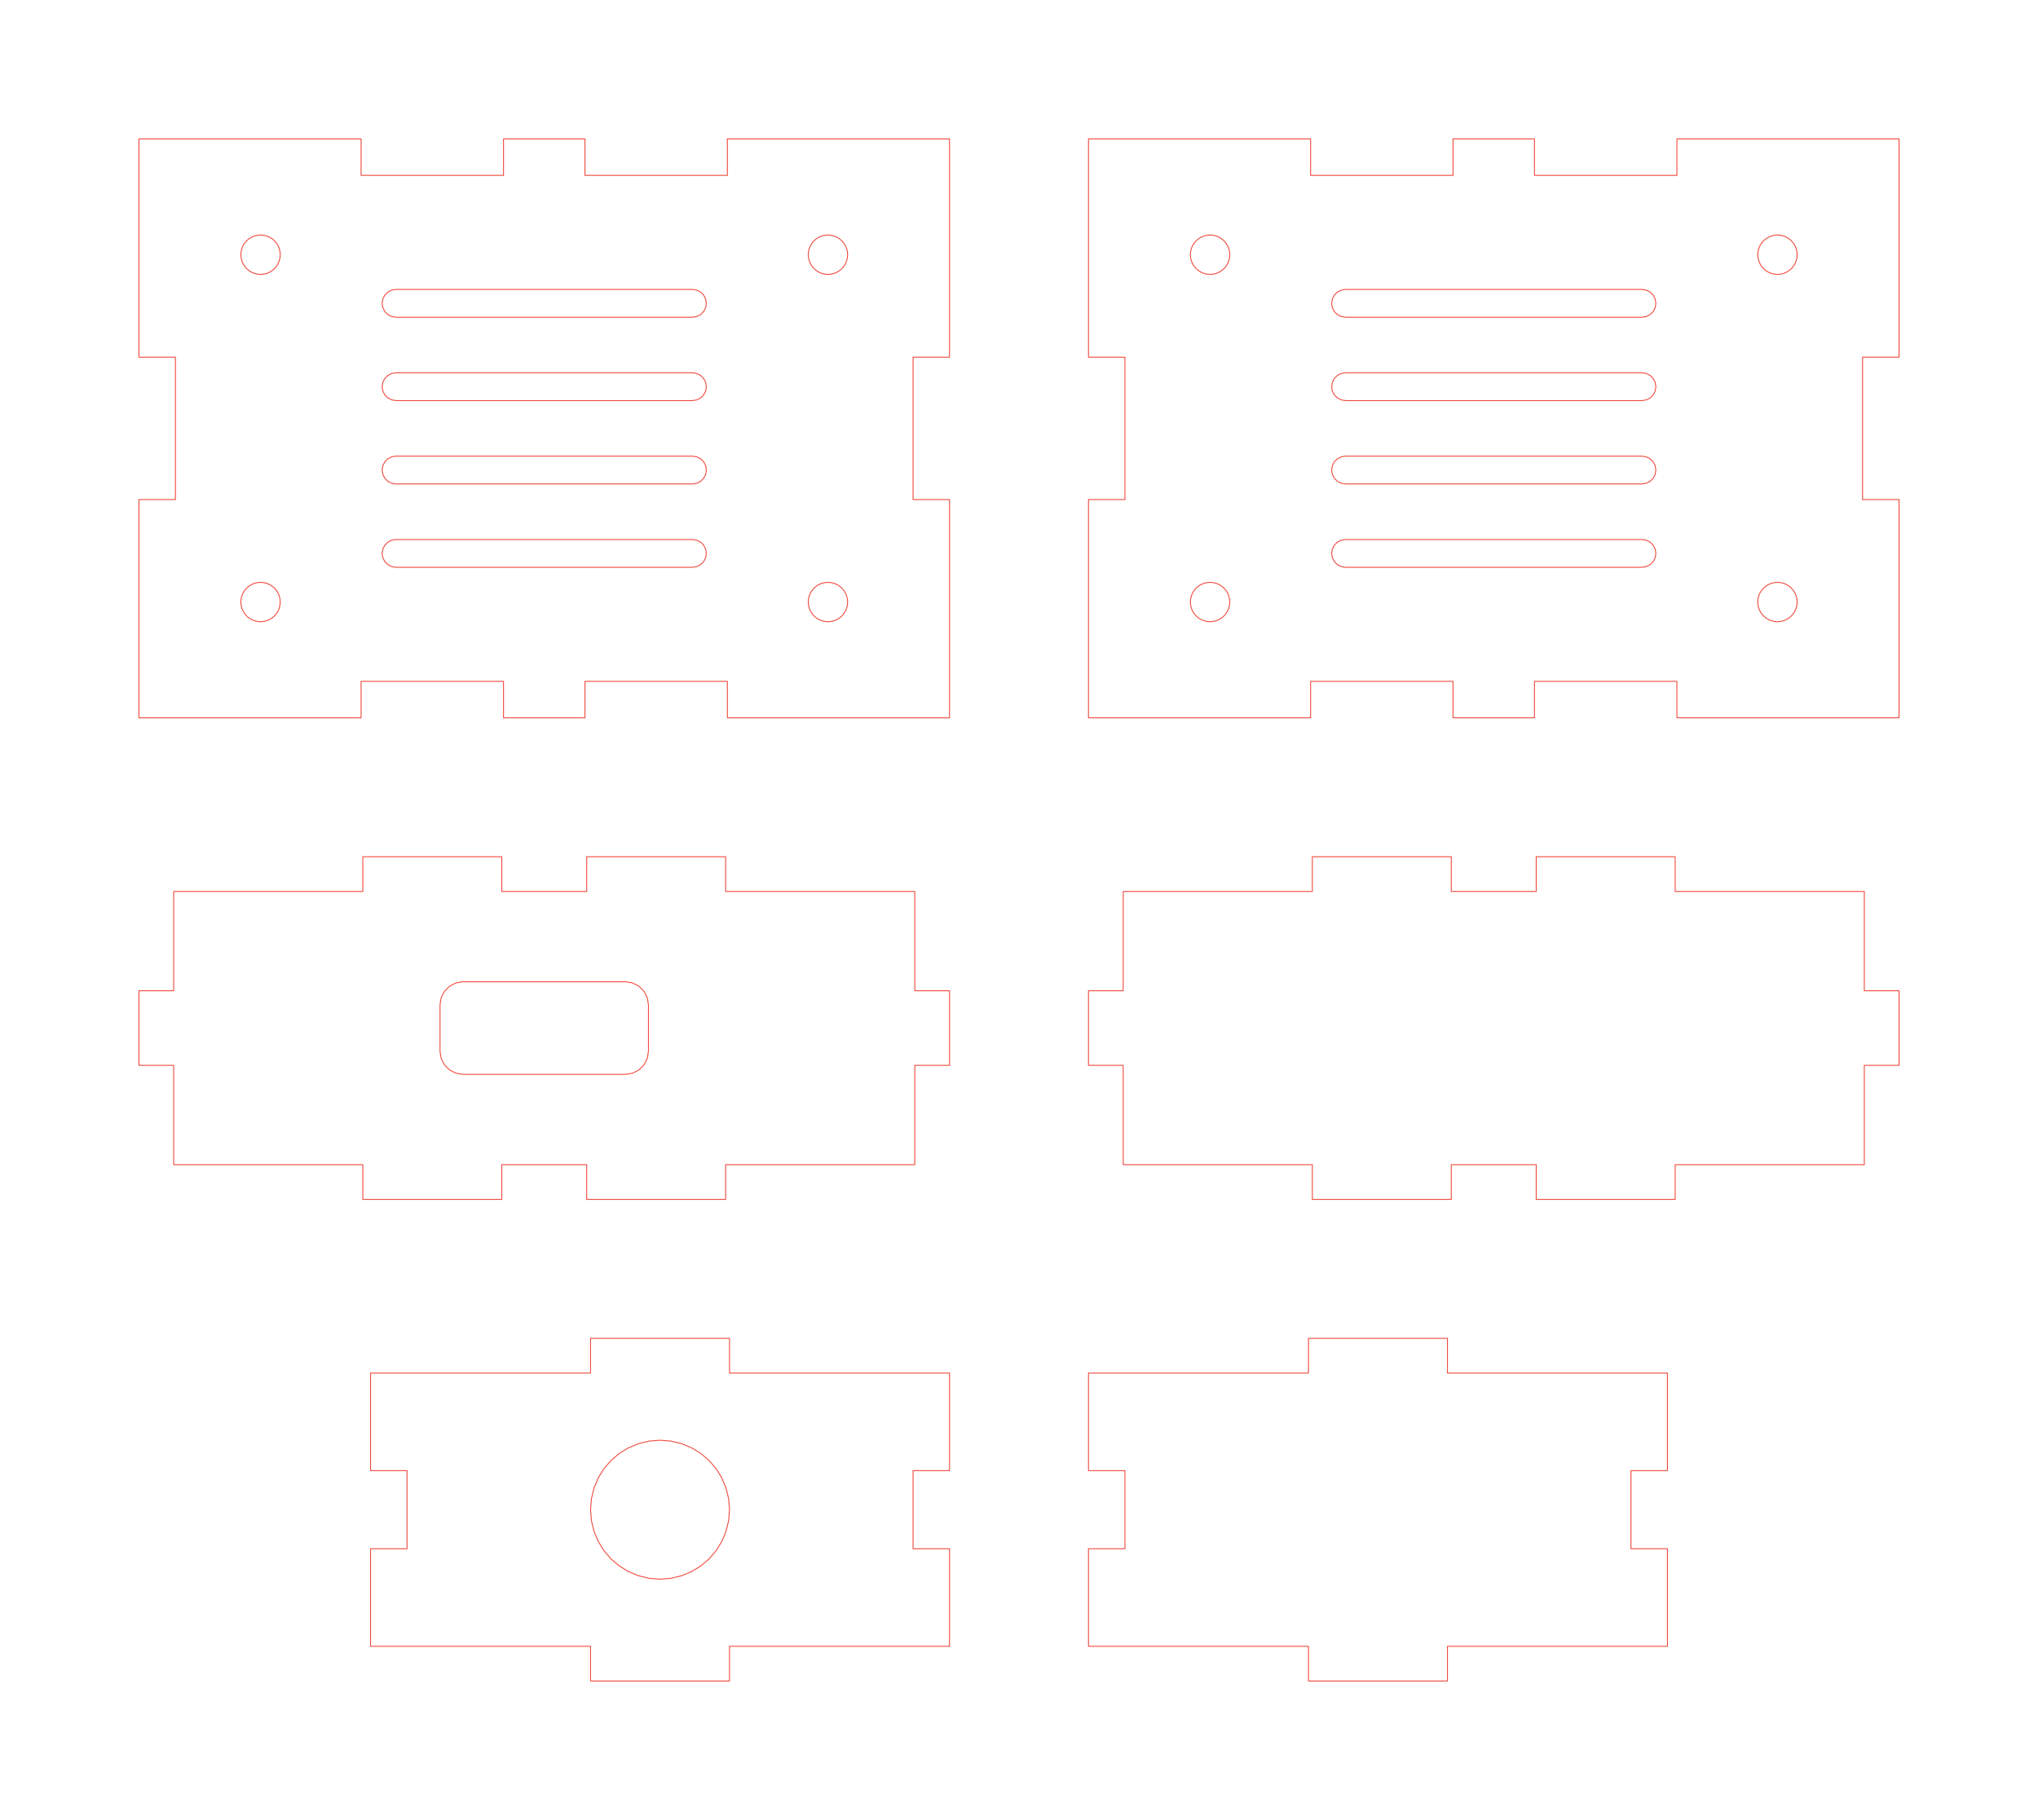
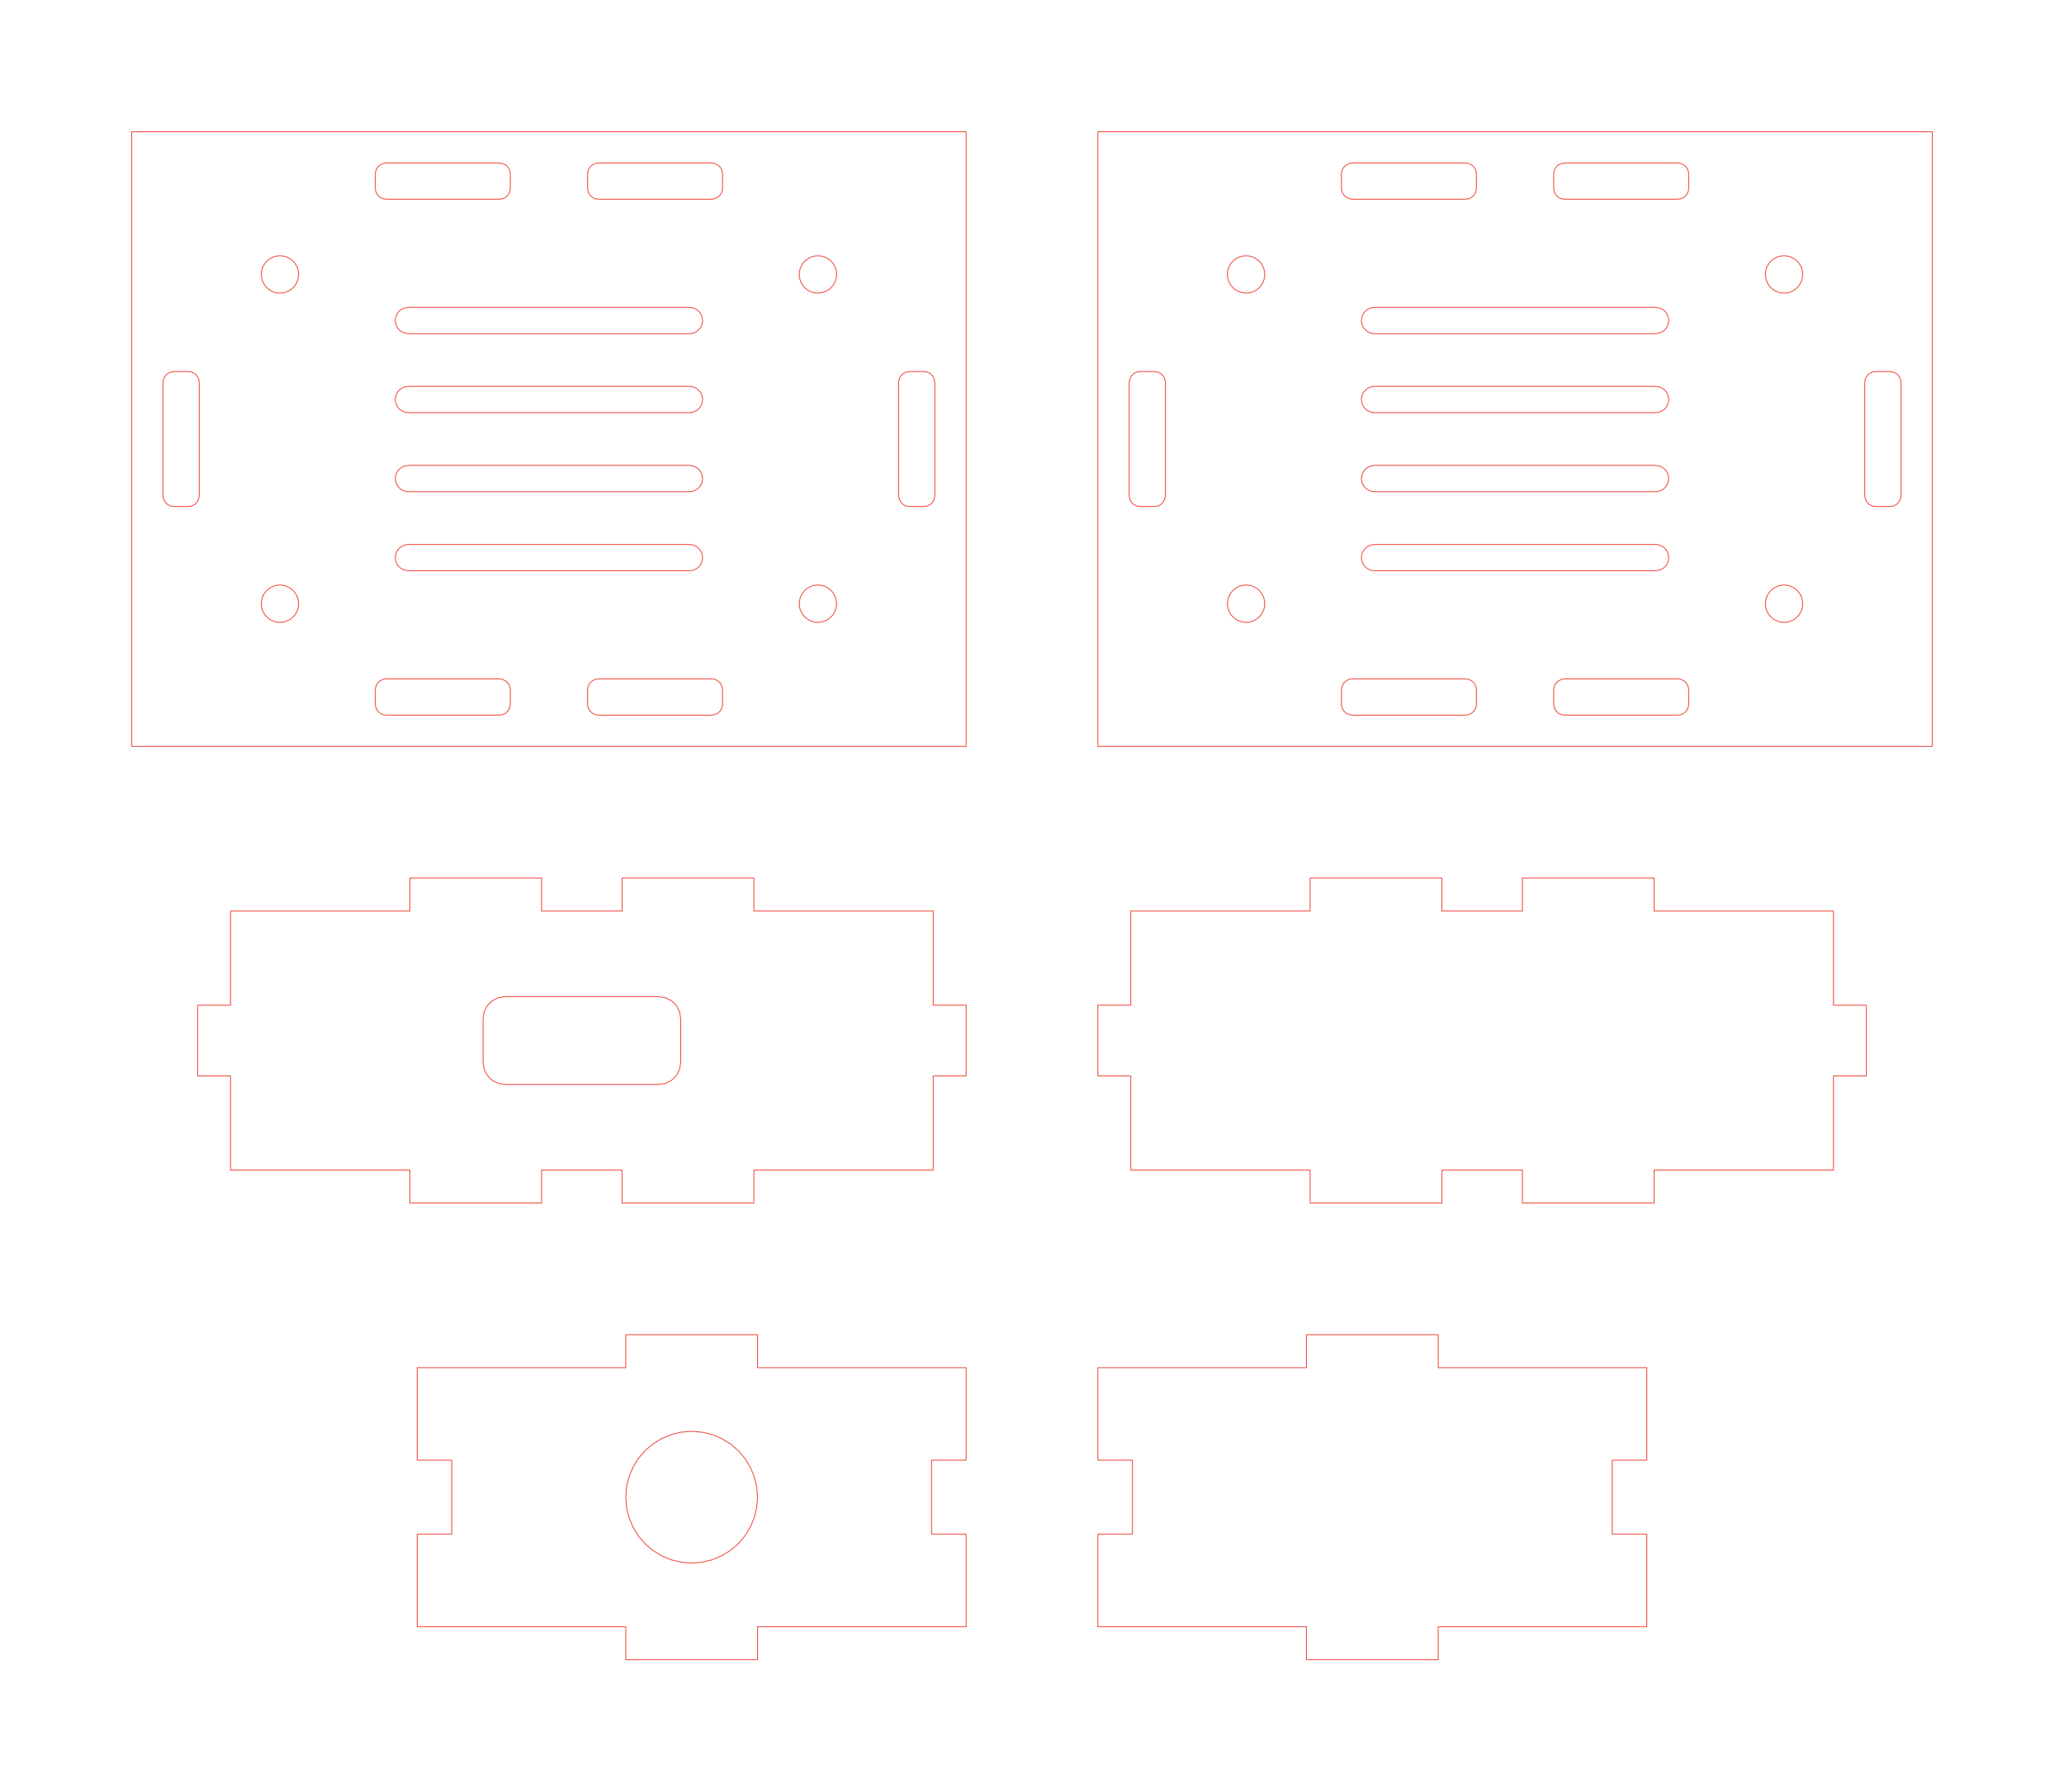
- <svg xmlns="http://www.w3.org/2000/svg" width="176mm" height="157.2mm" viewBox="0 0 176 157.2">
+ <svg xmlns="http://www.w3.org/2000/svg" width="188mm" height="163.2mm" viewBox="0 0 188 163.2">
  <g fill="none" fill-rule="evenodd" stroke="#ef4b3f" stroke-width="0.08" stroke-linejoin="round" stroke-linecap="round">
    <g id="bottom" data-panel="bottom" data-label="底板">
-       <path d="M 12 12 L 31.183 12 L 31.183 15.15 L 43.483 15.15 L 43.483 12 L 50.517 12 L 50.517 15.15 L 62.817 15.15 L 62.817 12 L 82 12 L 82 30.85 L 78.85 30.85 L 78.85 43.15 L 82 43.15 L 82 62 L 62.817 62 L 62.817 58.85 L 50.517 58.85 L 50.517 62 L 43.483 62 L 43.483 58.85 L 31.183 58.85 L 31.183 62 L 12 62 L 12 43.15 L 15.15 43.15 L 15.15 30.85 L 12 30.85 Z M 24.2 22 L 24.179 22.266 L 24.117 22.525 L 24.015 22.772 L 23.875 22.999 L 23.702 23.202 L 23.499 23.375 L 23.272 23.515 L 23.025 23.617 L 22.766 23.679 L 22.5 23.7 L 22.234 23.679 L 21.975 23.617 L 21.728 23.515 L 21.501 23.375 L 21.298 23.202 L 21.125 22.999 L 20.985 22.772 L 20.883 22.525 L 20.821 22.266 L 20.8 22 L 20.821 21.734 L 20.883 21.475 L 20.985 21.228 L 21.125 21.001 L 21.298 20.798 L 21.501 20.625 L 21.728 20.485 L 21.975 20.383 L 22.234 20.321 L 22.5 20.3 L 22.766 20.321 L 23.025 20.383 L 23.272 20.485 L 23.499 20.625 L 23.702 20.798 L 23.875 21.001 L 24.015 21.228 L 24.117 21.475 L 24.179 21.734 Z M 73.2 22 L 73.179 22.266 L 73.117 22.525 L 73.015 22.772 L 72.875 22.999 L 72.702 23.202 L 72.499 23.375 L 72.272 23.515 L 72.025 23.617 L 71.766 23.679 L 71.5 23.7 L 71.234 23.679 L 70.975 23.617 L 70.728 23.515 L 70.501 23.375 L 70.298 23.202 L 70.125 22.999 L 69.985 22.772 L 69.883 22.525 L 69.821 22.266 L 69.8 22 L 69.821 21.734 L 69.883 21.475 L 69.985 21.228 L 70.125 21.001 L 70.298 20.798 L 70.501 20.625 L 70.728 20.485 L 70.975 20.383 L 71.234 20.321 L 71.5 20.3 L 71.766 20.321 L 72.025 20.383 L 72.272 20.485 L 72.499 20.625 L 72.702 20.798 L 72.875 21.001 L 73.015 21.228 L 73.117 21.475 L 73.179 21.734 Z M 73.2 52 L 73.179 52.266 L 73.117 52.525 L 73.015 52.772 L 72.875 52.999 L 72.702 53.202 L 72.499 53.375 L 72.272 53.515 L 72.025 53.617 L 71.766 53.679 L 71.5 53.7 L 71.234 53.679 L 70.975 53.617 L 70.728 53.515 L 70.501 53.375 L 70.298 53.202 L 70.125 52.999 L 69.985 52.772 L 69.883 52.525 L 69.821 52.266 L 69.8 52 L 69.821 51.734 L 69.883 51.475 L 69.985 51.228 L 70.125 51.001 L 70.298 50.798 L 70.501 50.625 L 70.728 50.485 L 70.975 50.383 L 71.234 50.321 L 71.5 50.3 L 71.766 50.321 L 72.025 50.383 L 72.272 50.485 L 72.499 50.625 L 72.702 50.798 L 72.875 51.001 L 73.015 51.228 L 73.117 51.475 L 73.179 51.734 Z M 24.2 52 L 24.179 52.266 L 24.117 52.525 L 24.015 52.772 L 23.875 52.999 L 23.702 53.202 L 23.499 53.375 L 23.272 53.515 L 23.025 53.617 L 22.766 53.679 L 22.5 53.7 L 22.234 53.679 L 21.975 53.617 L 21.728 53.515 L 21.501 53.375 L 21.298 53.202 L 21.125 52.999 L 20.985 52.772 L 20.883 52.525 L 20.821 52.266 L 20.8 52 L 20.821 51.734 L 20.883 51.475 L 20.985 51.228 L 21.125 51.001 L 21.298 50.798 L 21.501 50.625 L 21.728 50.485 L 21.975 50.383 L 22.234 50.321 L 22.5 50.3 L 22.766 50.321 L 23.025 50.383 L 23.272 50.485 L 23.499 50.625 L 23.702 50.798 L 23.875 51.001 L 24.015 51.228 L 24.117 51.475 L 24.179 51.734 Z M 34.2 25 L 59.8 25 L 60.171 25.059 L 60.505 25.229 L 60.771 25.495 L 60.941 25.829 L 61 26.2 L 60.941 26.571 L 60.771 26.905 L 60.505 27.171 L 60.171 27.341 L 59.8 27.4 L 34.2 27.4 L 33.829 27.341 L 33.495 27.171 L 33.229 26.905 L 33.059 26.571 L 33 26.2 L 33.059 25.829 L 33.229 25.495 L 33.495 25.229 L 33.829 25.059 Z M 34.2 32.2 L 59.8 32.2 L 60.171 32.259 L 60.505 32.429 L 60.771 32.695 L 60.941 33.029 L 61 33.4 L 60.941 33.771 L 60.771 34.105 L 60.505 34.371 L 60.171 34.541 L 59.8 34.6 L 34.2 34.6 L 33.829 34.541 L 33.495 34.371 L 33.229 34.105 L 33.059 33.771 L 33 33.4 L 33.059 33.029 L 33.229 32.695 L 33.495 32.429 L 33.829 32.259 Z M 34.2 39.4 L 59.8 39.4 L 60.171 39.459 L 60.505 39.629 L 60.771 39.895 L 60.941 40.229 L 61 40.6 L 60.941 40.971 L 60.771 41.305 L 60.505 41.571 L 60.171 41.741 L 59.8 41.8 L 34.2 41.8 L 33.829 41.741 L 33.495 41.571 L 33.229 41.305 L 33.059 40.971 L 33 40.6 L 33.059 40.229 L 33.229 39.895 L 33.495 39.629 L 33.829 39.459 Z M 34.2 46.6 L 59.8 46.6 L 60.171 46.659 L 60.505 46.829 L 60.771 47.095 L 60.941 47.429 L 61 47.8 L 60.941 48.171 L 60.771 48.505 L 60.505 48.771 L 60.171 48.941 L 59.8 49 L 34.2 49 L 33.829 48.941 L 33.495 48.771 L 33.229 48.505 L 33.059 48.171 L 33 47.8 L 33.059 47.429 L 33.229 47.095 L 33.495 46.829 L 33.829 46.659 Z" />
+       <path d="M 12 12 L 88 12 L 88 68 L 12 68 Z M 35.183 14.85 L 45.483 14.85 L 45.792 14.899 L 46.071 15.041 L 46.292 15.262 L 46.434 15.541 L 46.483 15.85 L 46.483 17.15 L 46.434 17.459 L 46.292 17.738 L 46.071 17.959 L 45.792 18.101 L 45.483 18.15 L 35.183 18.15 L 34.874 18.101 L 34.596 17.959 L 34.374 17.738 L 34.232 17.459 L 34.183 17.15 L 34.183 15.85 L 34.232 15.541 L 34.374 15.262 L 34.596 15.041 L 34.874 14.899 Z M 54.517 61.85 L 64.817 61.85 L 65.126 61.899 L 65.404 62.041 L 65.626 62.262 L 65.768 62.541 L 65.817 62.85 L 65.817 64.15 L 65.768 64.459 L 65.626 64.738 L 65.404 64.959 L 65.126 65.101 L 64.817 65.15 L 54.517 65.15 L 54.208 65.101 L 53.929 64.959 L 53.708 64.738 L 53.566 64.459 L 53.517 64.15 L 53.517 62.85 L 53.566 62.541 L 53.708 62.262 L 53.929 62.041 L 54.208 61.899 Z M 54.517 14.85 L 64.817 14.85 L 65.126 14.899 L 65.404 15.041 L 65.626 15.262 L 65.768 15.541 L 65.817 15.85 L 65.817 17.15 L 65.768 17.459 L 65.626 17.738 L 65.404 17.959 L 65.126 18.101 L 64.817 18.15 L 54.517 18.15 L 54.208 18.101 L 53.929 17.959 L 53.708 17.738 L 53.566 17.459 L 53.517 17.15 L 53.517 15.85 L 53.566 15.541 L 53.708 15.262 L 53.929 15.041 L 54.208 14.899 Z M 35.183 61.85 L 45.483 61.85 L 45.792 61.899 L 46.071 62.041 L 46.292 62.262 L 46.434 62.541 L 46.483 62.85 L 46.483 64.15 L 46.434 64.459 L 46.292 64.738 L 46.071 64.959 L 45.792 65.101 L 45.483 65.15 L 35.183 65.15 L 34.874 65.101 L 34.596 64.959 L 34.374 64.738 L 34.232 64.459 L 34.183 64.15 L 34.183 62.85 L 34.232 62.541 L 34.374 62.262 L 34.596 62.041 L 34.874 61.899 Z M 15.85 33.85 L 17.15 33.85 L 17.459 33.899 L 17.738 34.041 L 17.959 34.262 L 18.101 34.541 L 18.15 34.85 L 18.15 45.15 L 18.101 45.459 L 17.959 45.738 L 17.738 45.959 L 17.459 46.101 L 17.15 46.15 L 15.85 46.15 L 15.541 46.101 L 15.262 45.959 L 15.041 45.738 L 14.899 45.459 L 14.85 45.15 L 14.85 34.85 L 14.899 34.541 L 15.041 34.262 L 15.262 34.041 L 15.541 33.899 Z M 82.85 33.85 L 84.15 33.85 L 84.459 33.899 L 84.738 34.041 L 84.959 34.262 L 85.101 34.541 L 85.15 34.85 L 85.15 45.15 L 85.101 45.459 L 84.959 45.738 L 84.738 45.959 L 84.459 46.101 L 84.15 46.15 L 82.85 46.15 L 82.541 46.101 L 82.262 45.959 L 82.041 45.738 L 81.899 45.459 L 81.85 45.15 L 81.85 34.85 L 81.899 34.541 L 82.041 34.262 L 82.262 34.041 L 82.541 33.899 Z M 27.2 25 L 27.179 25.266 L 27.117 25.525 L 27.015 25.772 L 26.875 25.999 L 26.702 26.202 L 26.499 26.375 L 26.272 26.515 L 26.025 26.617 L 25.766 26.679 L 25.5 26.7 L 25.234 26.679 L 24.975 26.617 L 24.728 26.515 L 24.501 26.375 L 24.298 26.202 L 24.125 25.999 L 23.985 25.772 L 23.883 25.525 L 23.821 25.266 L 23.8 25 L 23.821 24.734 L 23.883 24.475 L 23.985 24.228 L 24.125 24.001 L 24.298 23.798 L 24.501 23.625 L 24.728 23.485 L 24.975 23.383 L 25.234 23.321 L 25.5 23.3 L 25.766 23.321 L 26.025 23.383 L 26.272 23.485 L 26.499 23.625 L 26.702 23.798 L 26.875 24.001 L 27.015 24.228 L 27.117 24.475 L 27.179 24.734 Z M 76.2 25 L 76.179 25.266 L 76.117 25.525 L 76.015 25.772 L 75.875 25.999 L 75.702 26.202 L 75.499 26.375 L 75.272 26.515 L 75.025 26.617 L 74.766 26.679 L 74.5 26.7 L 74.234 26.679 L 73.975 26.617 L 73.728 26.515 L 73.501 26.375 L 73.298 26.202 L 73.125 25.999 L 72.985 25.772 L 72.883 25.525 L 72.821 25.266 L 72.8 25 L 72.821 24.734 L 72.883 24.475 L 72.985 24.228 L 73.125 24.001 L 73.298 23.798 L 73.501 23.625 L 73.728 23.485 L 73.975 23.383 L 74.234 23.321 L 74.5 23.3 L 74.766 23.321 L 75.025 23.383 L 75.272 23.485 L 75.499 23.625 L 75.702 23.798 L 75.875 24.001 L 76.015 24.228 L 76.117 24.475 L 76.179 24.734 Z M 76.2 55 L 76.179 55.266 L 76.117 55.525 L 76.015 55.772 L 75.875 55.999 L 75.702 56.202 L 75.499 56.375 L 75.272 56.515 L 75.025 56.617 L 74.766 56.679 L 74.5 56.7 L 74.234 56.679 L 73.975 56.617 L 73.728 56.515 L 73.501 56.375 L 73.298 56.202 L 73.125 55.999 L 72.985 55.772 L 72.883 55.525 L 72.821 55.266 L 72.8 55 L 72.821 54.734 L 72.883 54.475 L 72.985 54.228 L 73.125 54.001 L 73.298 53.798 L 73.501 53.625 L 73.728 53.485 L 73.975 53.383 L 74.234 53.321 L 74.5 53.3 L 74.766 53.321 L 75.025 53.383 L 75.272 53.485 L 75.499 53.625 L 75.702 53.798 L 75.875 54.001 L 76.015 54.228 L 76.117 54.475 L 76.179 54.734 Z M 27.2 55 L 27.179 55.266 L 27.117 55.525 L 27.015 55.772 L 26.875 55.999 L 26.702 56.202 L 26.499 56.375 L 26.272 56.515 L 26.025 56.617 L 25.766 56.679 L 25.5 56.7 L 25.234 56.679 L 24.975 56.617 L 24.728 56.515 L 24.501 56.375 L 24.298 56.202 L 24.125 55.999 L 23.985 55.772 L 23.883 55.525 L 23.821 55.266 L 23.8 55 L 23.821 54.734 L 23.883 54.475 L 23.985 54.228 L 24.125 54.001 L 24.298 53.798 L 24.501 53.625 L 24.728 53.485 L 24.975 53.383 L 25.234 53.321 L 25.5 53.3 L 25.766 53.321 L 26.025 53.383 L 26.272 53.485 L 26.499 53.625 L 26.702 53.798 L 26.875 54.001 L 27.015 54.228 L 27.117 54.475 L 27.179 54.734 Z M 37.2 28 L 62.8 28 L 63.171 28.059 L 63.505 28.229 L 63.771 28.495 L 63.941 28.829 L 64 29.2 L 63.941 29.571 L 63.771 29.905 L 63.505 30.171 L 63.171 30.341 L 62.8 30.4 L 37.2 30.4 L 36.829 30.341 L 36.495 30.171 L 36.229 29.905 L 36.059 29.571 L 36 29.2 L 36.059 28.829 L 36.229 28.495 L 36.495 28.229 L 36.829 28.059 Z M 37.2 35.2 L 62.8 35.2 L 63.171 35.259 L 63.505 35.429 L 63.771 35.695 L 63.941 36.029 L 64 36.4 L 63.941 36.771 L 63.771 37.105 L 63.505 37.371 L 63.171 37.541 L 62.8 37.6 L 37.2 37.6 L 36.829 37.541 L 36.495 37.371 L 36.229 37.105 L 36.059 36.771 L 36 36.4 L 36.059 36.029 L 36.229 35.695 L 36.495 35.429 L 36.829 35.259 Z M 37.2 42.4 L 62.8 42.4 L 63.171 42.459 L 63.505 42.629 L 63.771 42.895 L 63.941 43.229 L 64 43.6 L 63.941 43.971 L 63.771 44.305 L 63.505 44.571 L 63.171 44.741 L 62.8 44.8 L 37.2 44.8 L 36.829 44.741 L 36.495 44.571 L 36.229 44.305 L 36.059 43.971 L 36 43.6 L 36.059 43.229 L 36.229 42.895 L 36.495 42.629 L 36.829 42.459 Z M 37.2 49.6 L 62.8 49.6 L 63.171 49.659 L 63.505 49.829 L 63.771 50.095 L 63.941 50.429 L 64 50.8 L 63.941 51.171 L 63.771 51.505 L 63.505 51.771 L 63.171 51.941 L 62.8 52 L 37.2 52 L 36.829 51.941 L 36.495 51.771 L 36.229 51.505 L 36.059 51.171 L 36 50.8 L 36.059 50.429 L 36.229 50.095 L 36.495 49.829 L 36.829 49.659 Z" />
    </g>
    <g id="top" data-panel="top" data-label="顶板">
-       <path d="M 94 12 L 113.183 12 L 113.183 15.15 L 125.483 15.15 L 125.483 12 L 132.517 12 L 132.517 15.15 L 144.817 15.15 L 144.817 12 L 164 12 L 164 30.85 L 160.85 30.85 L 160.85 43.15 L 164 43.15 L 164 62 L 144.817 62 L 144.817 58.85 L 132.517 58.85 L 132.517 62 L 125.483 62 L 125.483 58.85 L 113.183 58.85 L 113.183 62 L 94 62 L 94 43.15 L 97.15 43.15 L 97.15 30.85 L 94 30.85 Z M 106.2 22 L 106.179 22.266 L 106.117 22.525 L 106.015 22.772 L 105.875 22.999 L 105.702 23.202 L 105.499 23.375 L 105.272 23.515 L 105.025 23.617 L 104.766 23.679 L 104.5 23.7 L 104.234 23.679 L 103.975 23.617 L 103.728 23.515 L 103.501 23.375 L 103.298 23.202 L 103.125 22.999 L 102.985 22.772 L 102.883 22.525 L 102.821 22.266 L 102.8 22 L 102.821 21.734 L 102.883 21.475 L 102.985 21.228 L 103.125 21.001 L 103.298 20.798 L 103.501 20.625 L 103.728 20.485 L 103.975 20.383 L 104.234 20.321 L 104.5 20.3 L 104.766 20.321 L 105.025 20.383 L 105.272 20.485 L 105.499 20.625 L 105.702 20.798 L 105.875 21.001 L 106.015 21.228 L 106.117 21.475 L 106.179 21.734 Z M 155.2 22 L 155.179 22.266 L 155.117 22.525 L 155.015 22.772 L 154.875 22.999 L 154.702 23.202 L 154.499 23.375 L 154.272 23.515 L 154.025 23.617 L 153.766 23.679 L 153.5 23.7 L 153.234 23.679 L 152.975 23.617 L 152.728 23.515 L 152.501 23.375 L 152.298 23.202 L 152.125 22.999 L 151.985 22.772 L 151.883 22.525 L 151.821 22.266 L 151.8 22 L 151.821 21.734 L 151.883 21.475 L 151.985 21.228 L 152.125 21.001 L 152.298 20.798 L 152.501 20.625 L 152.728 20.485 L 152.975 20.383 L 153.234 20.321 L 153.5 20.3 L 153.766 20.321 L 154.025 20.383 L 154.272 20.485 L 154.499 20.625 L 154.702 20.798 L 154.875 21.001 L 155.015 21.228 L 155.117 21.475 L 155.179 21.734 Z M 155.2 52 L 155.179 52.266 L 155.117 52.525 L 155.015 52.772 L 154.875 52.999 L 154.702 53.202 L 154.499 53.375 L 154.272 53.515 L 154.025 53.617 L 153.766 53.679 L 153.5 53.7 L 153.234 53.679 L 152.975 53.617 L 152.728 53.515 L 152.501 53.375 L 152.298 53.202 L 152.125 52.999 L 151.985 52.772 L 151.883 52.525 L 151.821 52.266 L 151.8 52 L 151.821 51.734 L 151.883 51.475 L 151.985 51.228 L 152.125 51.001 L 152.298 50.798 L 152.501 50.625 L 152.728 50.485 L 152.975 50.383 L 153.234 50.321 L 153.5 50.3 L 153.766 50.321 L 154.025 50.383 L 154.272 50.485 L 154.499 50.625 L 154.702 50.798 L 154.875 51.001 L 155.015 51.228 L 155.117 51.475 L 155.179 51.734 Z M 106.2 52 L 106.179 52.266 L 106.117 52.525 L 106.015 52.772 L 105.875 52.999 L 105.702 53.202 L 105.499 53.375 L 105.272 53.515 L 105.025 53.617 L 104.766 53.679 L 104.5 53.7 L 104.234 53.679 L 103.975 53.617 L 103.728 53.515 L 103.501 53.375 L 103.298 53.202 L 103.125 52.999 L 102.985 52.772 L 102.883 52.525 L 102.821 52.266 L 102.8 52 L 102.821 51.734 L 102.883 51.475 L 102.985 51.228 L 103.125 51.001 L 103.298 50.798 L 103.501 50.625 L 103.728 50.485 L 103.975 50.383 L 104.234 50.321 L 104.5 50.3 L 104.766 50.321 L 105.025 50.383 L 105.272 50.485 L 105.499 50.625 L 105.702 50.798 L 105.875 51.001 L 106.015 51.228 L 106.117 51.475 L 106.179 51.734 Z M 116.2 25 L 141.8 25 L 142.171 25.059 L 142.505 25.229 L 142.771 25.495 L 142.941 25.829 L 143 26.2 L 142.941 26.571 L 142.771 26.905 L 142.505 27.171 L 142.171 27.341 L 141.8 27.4 L 116.2 27.4 L 115.829 27.341 L 115.495 27.171 L 115.229 26.905 L 115.059 26.571 L 115 26.2 L 115.059 25.829 L 115.229 25.495 L 115.495 25.229 L 115.829 25.059 Z M 116.2 32.2 L 141.8 32.2 L 142.171 32.259 L 142.505 32.429 L 142.771 32.695 L 142.941 33.029 L 143 33.4 L 142.941 33.771 L 142.771 34.105 L 142.505 34.371 L 142.171 34.541 L 141.8 34.6 L 116.2 34.6 L 115.829 34.541 L 115.495 34.371 L 115.229 34.105 L 115.059 33.771 L 115 33.4 L 115.059 33.029 L 115.229 32.695 L 115.495 32.429 L 115.829 32.259 Z M 116.2 39.4 L 141.8 39.4 L 142.171 39.459 L 142.505 39.629 L 142.771 39.895 L 142.941 40.229 L 143 40.6 L 142.941 40.971 L 142.771 41.305 L 142.505 41.571 L 142.171 41.741 L 141.8 41.8 L 116.2 41.8 L 115.829 41.741 L 115.495 41.571 L 115.229 41.305 L 115.059 40.971 L 115 40.6 L 115.059 40.229 L 115.229 39.895 L 115.495 39.629 L 115.829 39.459 Z M 116.2 46.6 L 141.8 46.6 L 142.171 46.659 L 142.505 46.829 L 142.771 47.095 L 142.941 47.429 L 143 47.8 L 142.941 48.171 L 142.771 48.505 L 142.505 48.771 L 142.171 48.941 L 141.8 49 L 116.2 49 L 115.829 48.941 L 115.495 48.771 L 115.229 48.505 L 115.059 48.171 L 115 47.8 L 115.059 47.429 L 115.229 47.095 L 115.495 46.829 L 115.829 46.659 Z" />
+       <path d="M 100 12 L 176 12 L 176 68 L 100 68 Z M 123.183 14.85 L 133.483 14.85 L 133.792 14.899 L 134.071 15.041 L 134.292 15.262 L 134.434 15.541 L 134.483 15.85 L 134.483 17.15 L 134.434 17.459 L 134.292 17.738 L 134.071 17.959 L 133.792 18.101 L 133.483 18.15 L 123.183 18.15 L 122.874 18.101 L 122.596 17.959 L 122.374 17.738 L 122.232 17.459 L 122.183 17.15 L 122.183 15.85 L 122.232 15.541 L 122.374 15.262 L 122.596 15.041 L 122.874 14.899 Z M 142.517 61.85 L 152.817 61.85 L 153.126 61.899 L 153.405 62.041 L 153.626 62.262 L 153.768 62.541 L 153.817 62.85 L 153.817 64.15 L 153.768 64.459 L 153.626 64.738 L 153.405 64.959 L 153.126 65.101 L 152.817 65.15 L 142.517 65.15 L 142.208 65.101 L 141.929 64.959 L 141.708 64.738 L 141.566 64.459 L 141.517 64.15 L 141.517 62.85 L 141.566 62.541 L 141.708 62.262 L 141.929 62.041 L 142.208 61.899 Z M 142.517 14.85 L 152.817 14.85 L 153.126 14.899 L 153.405 15.041 L 153.626 15.262 L 153.768 15.541 L 153.817 15.85 L 153.817 17.15 L 153.768 17.459 L 153.626 17.738 L 153.405 17.959 L 153.126 18.101 L 152.817 18.15 L 142.517 18.15 L 142.208 18.101 L 141.929 17.959 L 141.708 17.738 L 141.566 17.459 L 141.517 17.15 L 141.517 15.85 L 141.566 15.541 L 141.708 15.262 L 141.929 15.041 L 142.208 14.899 Z M 123.183 61.85 L 133.483 61.85 L 133.792 61.899 L 134.071 62.041 L 134.292 62.262 L 134.434 62.541 L 134.483 62.85 L 134.483 64.15 L 134.434 64.459 L 134.292 64.738 L 134.071 64.959 L 133.792 65.101 L 133.483 65.15 L 123.183 65.15 L 122.874 65.101 L 122.596 64.959 L 122.374 64.738 L 122.232 64.459 L 122.183 64.15 L 122.183 62.85 L 122.232 62.541 L 122.374 62.262 L 122.596 62.041 L 122.874 61.899 Z M 103.85 33.85 L 105.15 33.85 L 105.459 33.899 L 105.738 34.041 L 105.959 34.262 L 106.101 34.541 L 106.15 34.85 L 106.15 45.15 L 106.101 45.459 L 105.959 45.738 L 105.738 45.959 L 105.459 46.101 L 105.15 46.15 L 103.85 46.15 L 103.541 46.101 L 103.262 45.959 L 103.041 45.738 L 102.899 45.459 L 102.85 45.15 L 102.85 34.85 L 102.899 34.541 L 103.041 34.262 L 103.262 34.041 L 103.541 33.899 Z M 170.85 33.85 L 172.15 33.85 L 172.459 33.899 L 172.738 34.041 L 172.959 34.262 L 173.101 34.541 L 173.15 34.85 L 173.15 45.15 L 173.101 45.459 L 172.959 45.738 L 172.738 45.959 L 172.459 46.101 L 172.15 46.15 L 170.85 46.15 L 170.541 46.101 L 170.262 45.959 L 170.041 45.738 L 169.899 45.459 L 169.85 45.15 L 169.85 34.85 L 169.899 34.541 L 170.041 34.262 L 170.262 34.041 L 170.541 33.899 Z M 115.2 25 L 115.179 25.266 L 115.117 25.525 L 115.015 25.772 L 114.875 25.999 L 114.702 26.202 L 114.499 26.375 L 114.272 26.515 L 114.025 26.617 L 113.766 26.679 L 113.5 26.7 L 113.234 26.679 L 112.975 26.617 L 112.728 26.515 L 112.501 26.375 L 112.298 26.202 L 112.125 25.999 L 111.985 25.772 L 111.883 25.525 L 111.821 25.266 L 111.8 25 L 111.821 24.734 L 111.883 24.475 L 111.985 24.228 L 112.125 24.001 L 112.298 23.798 L 112.501 23.625 L 112.728 23.485 L 112.975 23.383 L 113.234 23.321 L 113.5 23.3 L 113.766 23.321 L 114.025 23.383 L 114.272 23.485 L 114.499 23.625 L 114.702 23.798 L 114.875 24.001 L 115.015 24.228 L 115.117 24.475 L 115.179 24.734 Z M 164.2 25 L 164.179 25.266 L 164.117 25.525 L 164.015 25.772 L 163.875 25.999 L 163.702 26.202 L 163.499 26.375 L 163.272 26.515 L 163.025 26.617 L 162.766 26.679 L 162.5 26.7 L 162.234 26.679 L 161.975 26.617 L 161.728 26.515 L 161.501 26.375 L 161.298 26.202 L 161.125 25.999 L 160.985 25.772 L 160.883 25.525 L 160.821 25.266 L 160.8 25 L 160.821 24.734 L 160.883 24.475 L 160.985 24.228 L 161.125 24.001 L 161.298 23.798 L 161.501 23.625 L 161.728 23.485 L 161.975 23.383 L 162.234 23.321 L 162.5 23.3 L 162.766 23.321 L 163.025 23.383 L 163.272 23.485 L 163.499 23.625 L 163.702 23.798 L 163.875 24.001 L 164.015 24.228 L 164.117 24.475 L 164.179 24.734 Z M 164.2 55 L 164.179 55.266 L 164.117 55.525 L 164.015 55.772 L 163.875 55.999 L 163.702 56.202 L 163.499 56.375 L 163.272 56.515 L 163.025 56.617 L 162.766 56.679 L 162.5 56.7 L 162.234 56.679 L 161.975 56.617 L 161.728 56.515 L 161.501 56.375 L 161.298 56.202 L 161.125 55.999 L 160.985 55.772 L 160.883 55.525 L 160.821 55.266 L 160.8 55 L 160.821 54.734 L 160.883 54.475 L 160.985 54.228 L 161.125 54.001 L 161.298 53.798 L 161.501 53.625 L 161.728 53.485 L 161.975 53.383 L 162.234 53.321 L 162.5 53.3 L 162.766 53.321 L 163.025 53.383 L 163.272 53.485 L 163.499 53.625 L 163.702 53.798 L 163.875 54.001 L 164.015 54.228 L 164.117 54.475 L 164.179 54.734 Z M 115.2 55 L 115.179 55.266 L 115.117 55.525 L 115.015 55.772 L 114.875 55.999 L 114.702 56.202 L 114.499 56.375 L 114.272 56.515 L 114.025 56.617 L 113.766 56.679 L 113.5 56.7 L 113.234 56.679 L 112.975 56.617 L 112.728 56.515 L 112.501 56.375 L 112.298 56.202 L 112.125 55.999 L 111.985 55.772 L 111.883 55.525 L 111.821 55.266 L 111.8 55 L 111.821 54.734 L 111.883 54.475 L 111.985 54.228 L 112.125 54.001 L 112.298 53.798 L 112.501 53.625 L 112.728 53.485 L 112.975 53.383 L 113.234 53.321 L 113.5 53.3 L 113.766 53.321 L 114.025 53.383 L 114.272 53.485 L 114.499 53.625 L 114.702 53.798 L 114.875 54.001 L 115.015 54.228 L 115.117 54.475 L 115.179 54.734 Z M 125.2 28 L 150.8 28 L 151.171 28.059 L 151.505 28.229 L 151.771 28.495 L 151.941 28.829 L 152 29.2 L 151.941 29.571 L 151.771 29.905 L 151.505 30.171 L 151.171 30.341 L 150.8 30.4 L 125.2 30.4 L 124.829 30.341 L 124.495 30.171 L 124.229 29.905 L 124.059 29.571 L 124 29.2 L 124.059 28.829 L 124.229 28.495 L 124.495 28.229 L 124.829 28.059 Z M 125.2 35.2 L 150.8 35.2 L 151.171 35.259 L 151.505 35.429 L 151.771 35.695 L 151.941 36.029 L 152 36.4 L 151.941 36.771 L 151.771 37.105 L 151.505 37.371 L 151.171 37.541 L 150.8 37.6 L 125.2 37.6 L 124.829 37.541 L 124.495 37.371 L 124.229 37.105 L 124.059 36.771 L 124 36.4 L 124.059 36.029 L 124.229 35.695 L 124.495 35.429 L 124.829 35.259 Z M 125.2 42.4 L 150.8 42.4 L 151.171 42.459 L 151.505 42.629 L 151.771 42.895 L 151.941 43.229 L 152 43.6 L 151.941 43.971 L 151.771 44.305 L 151.505 44.571 L 151.171 44.741 L 150.8 44.8 L 125.2 44.8 L 124.829 44.741 L 124.495 44.571 L 124.229 44.305 L 124.059 43.971 L 124 43.6 L 124.059 43.229 L 124.229 42.895 L 124.495 42.629 L 124.829 42.459 Z M 125.2 49.6 L 150.8 49.6 L 151.171 49.659 L 151.505 49.829 L 151.771 50.095 L 151.941 50.429 L 152 50.8 L 151.941 51.171 L 151.771 51.505 L 151.505 51.771 L 151.171 51.941 L 150.8 52 L 125.2 52 L 124.829 51.941 L 124.495 51.771 L 124.229 51.505 L 124.059 51.171 L 124 50.8 L 124.059 50.429 L 124.229 50.095 L 124.495 49.829 L 124.829 49.659 Z" />
    </g>
    <g id="front" data-panel="front" data-label="前面板">
-       <path d="M 15 77 L 31.333 77 L 31.333 74 L 43.333 74 L 43.333 77 L 50.667 77 L 50.667 74 L 62.667 74 L 62.667 77 L 79 77 L 79 85.578 L 82 85.578 L 82 92.022 L 79 92.022 L 79 100.6 L 62.667 100.6 L 62.667 103.6 L 50.667 103.6 L 50.667 100.6 L 43.333 100.6 L 43.333 103.6 L 31.333 103.6 L 31.333 100.6 L 15 100.6 L 15 92.022 L 12 92.022 L 12 85.578 L 15 85.578 Z M 40 84.8 L 54 84.8 L 54.618 84.898 L 55.176 85.182 L 55.618 85.624 L 55.902 86.182 L 56 86.8 L 56 90.8 L 55.902 91.418 L 55.618 91.976 L 55.176 92.418 L 54.618 92.702 L 54 92.8 L 40 92.8 L 39.382 92.702 L 38.824 92.418 L 38.382 91.976 L 38.098 91.418 L 38 90.8 L 38 86.8 L 38.098 86.182 L 38.382 85.624 L 38.824 85.182 L 39.382 84.898 Z" />
+       <path d="M 21 83 L 37.333 83 L 37.333 80 L 49.333 80 L 49.333 83 L 56.667 83 L 56.667 80 L 68.667 80 L 68.667 83 L 85 83 L 85 91.578 L 88 91.578 L 88 98.022 L 85 98.022 L 85 106.6 L 68.667 106.6 L 68.667 109.6 L 56.667 109.6 L 56.667 106.6 L 49.333 106.6 L 49.333 109.6 L 37.333 109.6 L 37.333 106.6 L 21 106.6 L 21 98.022 L 18 98.022 L 18 91.578 L 21 91.578 Z M 46 90.8 L 60 90.8 L 60.618 90.898 L 61.176 91.182 L 61.618 91.624 L 61.902 92.182 L 62 92.8 L 62 96.8 L 61.902 97.418 L 61.618 97.976 L 61.176 98.418 L 60.618 98.702 L 60 98.8 L 46 98.8 L 45.382 98.702 L 44.824 98.418 L 44.382 97.976 L 44.098 97.418 L 44 96.8 L 44 92.8 L 44.098 92.182 L 44.382 91.624 L 44.824 91.182 L 45.382 90.898 Z" />
    </g>
    <g id="back" data-panel="back" data-label="后面板">
-       <path d="M 97 77 L 113.333 77 L 113.333 74 L 125.333 74 L 125.333 77 L 132.667 77 L 132.667 74 L 144.667 74 L 144.667 77 L 161 77 L 161 85.578 L 164 85.578 L 164 92.022 L 161 92.022 L 161 100.6 L 144.667 100.6 L 144.667 103.6 L 132.667 103.6 L 132.667 100.6 L 125.333 100.6 L 125.333 103.6 L 113.333 103.6 L 113.333 100.6 L 97 100.6 L 97 92.022 L 94 92.022 L 94 85.578 L 97 85.578 Z" />
+       <path d="M 103 83 L 119.333 83 L 119.333 80 L 131.333 80 L 131.333 83 L 138.667 83 L 138.667 80 L 150.667 80 L 150.667 83 L 167 83 L 167 91.578 L 170 91.578 L 170 98.022 L 167 98.022 L 167 106.6 L 150.667 106.6 L 150.667 109.6 L 138.667 109.6 L 138.667 106.6 L 131.333 106.6 L 131.333 109.6 L 119.333 109.6 L 119.333 106.6 L 103 106.6 L 103 98.022 L 100 98.022 L 100 91.578 L 103 91.578 Z" />
    </g>
    <g id="left" data-panel="left" data-label="左面板">
-       <path d="M 32 118.6 L 51 118.6 L 51 115.6 L 63 115.6 L 63 118.6 L 82 118.6 L 82 127.028 L 78.85 127.028 L 78.85 133.772 L 82 133.772 L 82 142.2 L 63 142.2 L 63 145.2 L 51 145.2 L 51 142.2 L 32 142.2 L 32 133.772 L 35.15 133.772 L 35.15 127.028 L 32 127.028 Z M 63 130.4 L 62.926 131.339 L 62.706 132.254 L 62.346 133.124 L 61.854 133.927 L 61.243 134.643 L 60.527 135.254 L 59.724 135.746 L 58.854 136.106 L 57.939 136.326 L 57 136.4 L 56.061 136.326 L 55.146 136.106 L 54.276 135.746 L 53.473 135.254 L 52.757 134.643 L 52.146 133.927 L 51.654 133.124 L 51.294 132.254 L 51.074 131.339 L 51 130.4 L 51.074 129.461 L 51.294 128.546 L 51.654 127.676 L 52.146 126.873 L 52.757 126.157 L 53.473 125.546 L 54.276 125.054 L 55.146 124.694 L 56.061 124.474 L 57 124.4 L 57.939 124.474 L 58.854 124.694 L 59.724 125.054 L 60.527 125.546 L 61.243 126.157 L 61.854 126.873 L 62.346 127.676 L 62.706 128.546 L 62.926 129.461 Z" />
+       <path d="M 38 124.6 L 57 124.6 L 57 121.6 L 69 121.6 L 69 124.6 L 88 124.6 L 88 133.028 L 84.85 133.028 L 84.85 139.772 L 88 139.772 L 88 148.2 L 69 148.2 L 69 151.2 L 57 151.2 L 57 148.2 L 38 148.2 L 38 139.772 L 41.15 139.772 L 41.15 133.028 L 38 133.028 Z M 69 136.4 L 68.926 137.339 L 68.706 138.254 L 68.346 139.124 L 67.854 139.927 L 67.243 140.643 L 66.527 141.254 L 65.724 141.746 L 64.854 142.106 L 63.939 142.326 L 63 142.4 L 62.061 142.326 L 61.146 142.106 L 60.276 141.746 L 59.473 141.254 L 58.757 140.643 L 58.146 139.927 L 57.654 139.124 L 57.294 138.254 L 57.074 137.339 L 57 136.4 L 57.074 135.461 L 57.294 134.546 L 57.654 133.676 L 58.146 132.873 L 58.757 132.157 L 59.473 131.546 L 60.276 131.054 L 61.146 130.694 L 62.061 130.474 L 63 130.4 L 63.939 130.474 L 64.854 130.694 L 65.724 131.054 L 66.527 131.546 L 67.243 132.157 L 67.854 132.873 L 68.346 133.676 L 68.706 134.546 L 68.926 135.461 Z" />
    </g>
    <g id="right" data-panel="right" data-label="右面板">
-       <path d="M 94 118.6 L 113 118.6 L 113 115.6 L 125 115.6 L 125 118.6 L 144 118.6 L 144 127.028 L 140.85 127.028 L 140.85 133.772 L 144 133.772 L 144 142.2 L 125 142.2 L 125 145.2 L 113 145.2 L 113 142.2 L 94 142.2 L 94 133.772 L 97.15 133.772 L 97.15 127.028 L 94 127.028 Z" />
+       <path d="M 100 124.6 L 119 124.6 L 119 121.6 L 131 121.6 L 131 124.6 L 150 124.6 L 150 133.028 L 146.85 133.028 L 146.85 139.772 L 150 139.772 L 150 148.2 L 131 148.2 L 131 151.2 L 119 151.2 L 119 148.2 L 100 148.2 L 100 139.772 L 103.15 139.772 L 103.15 133.028 L 100 133.028 Z" />
    </g>
  </g>
</svg>
